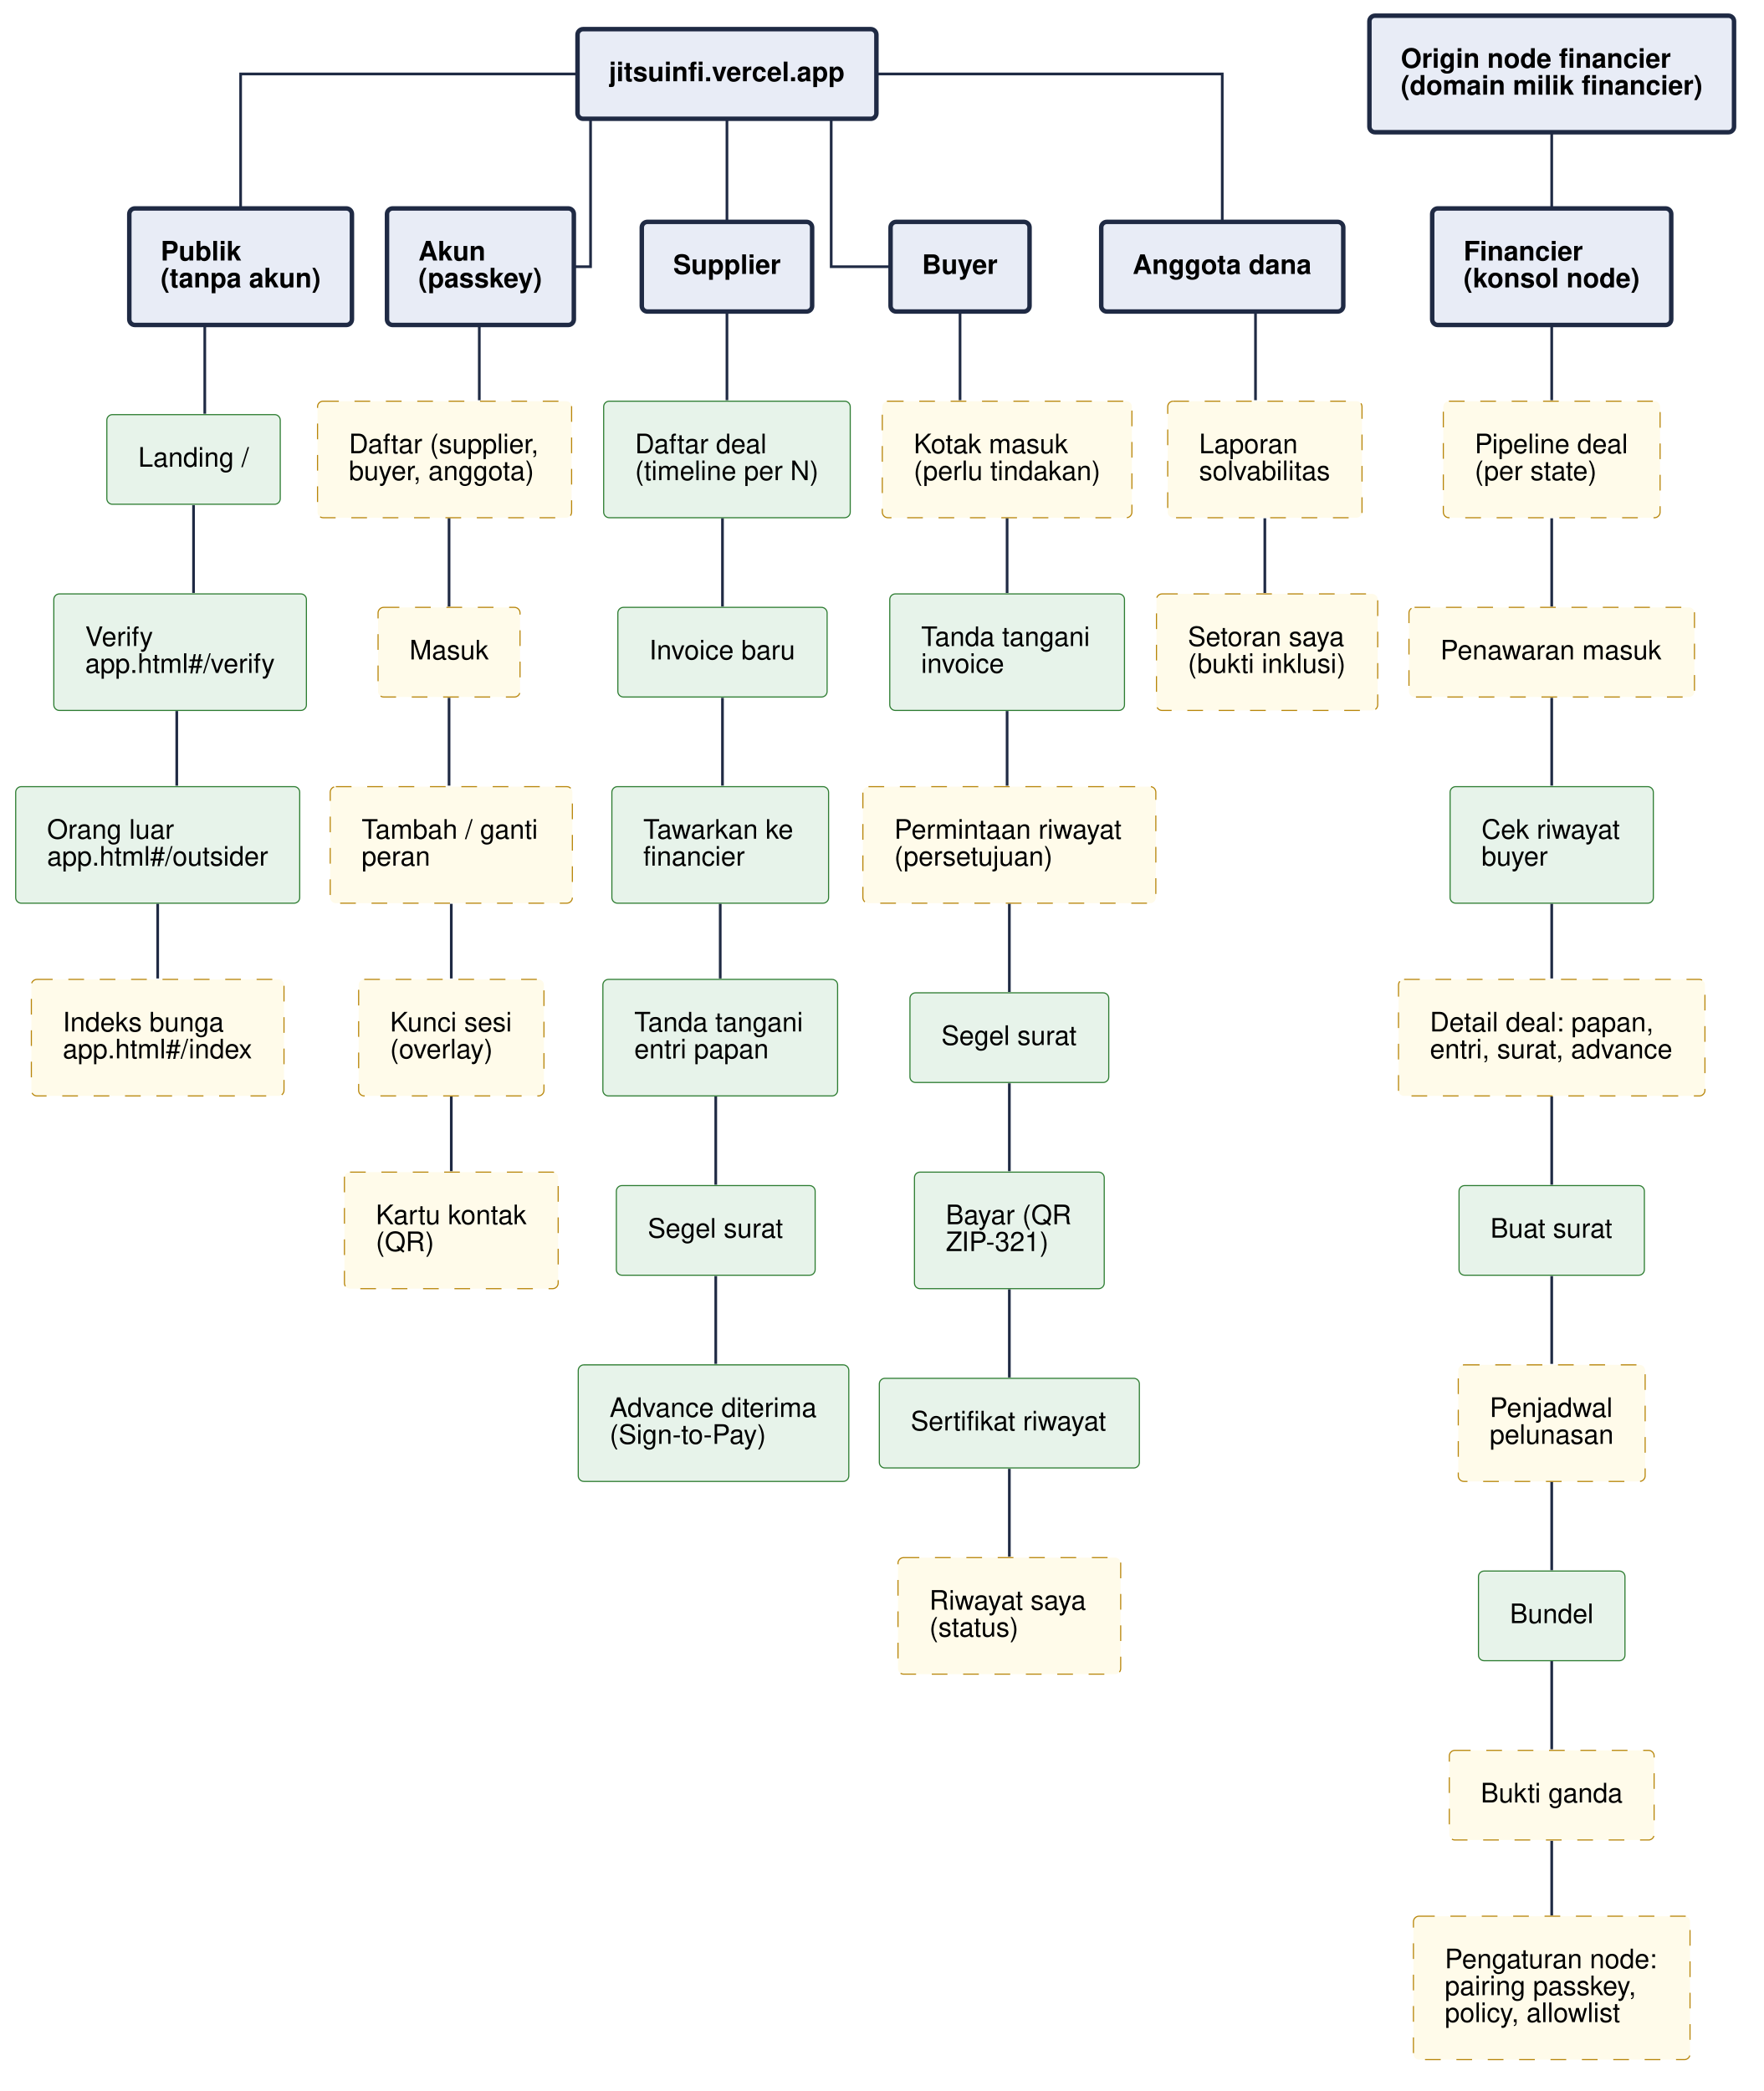
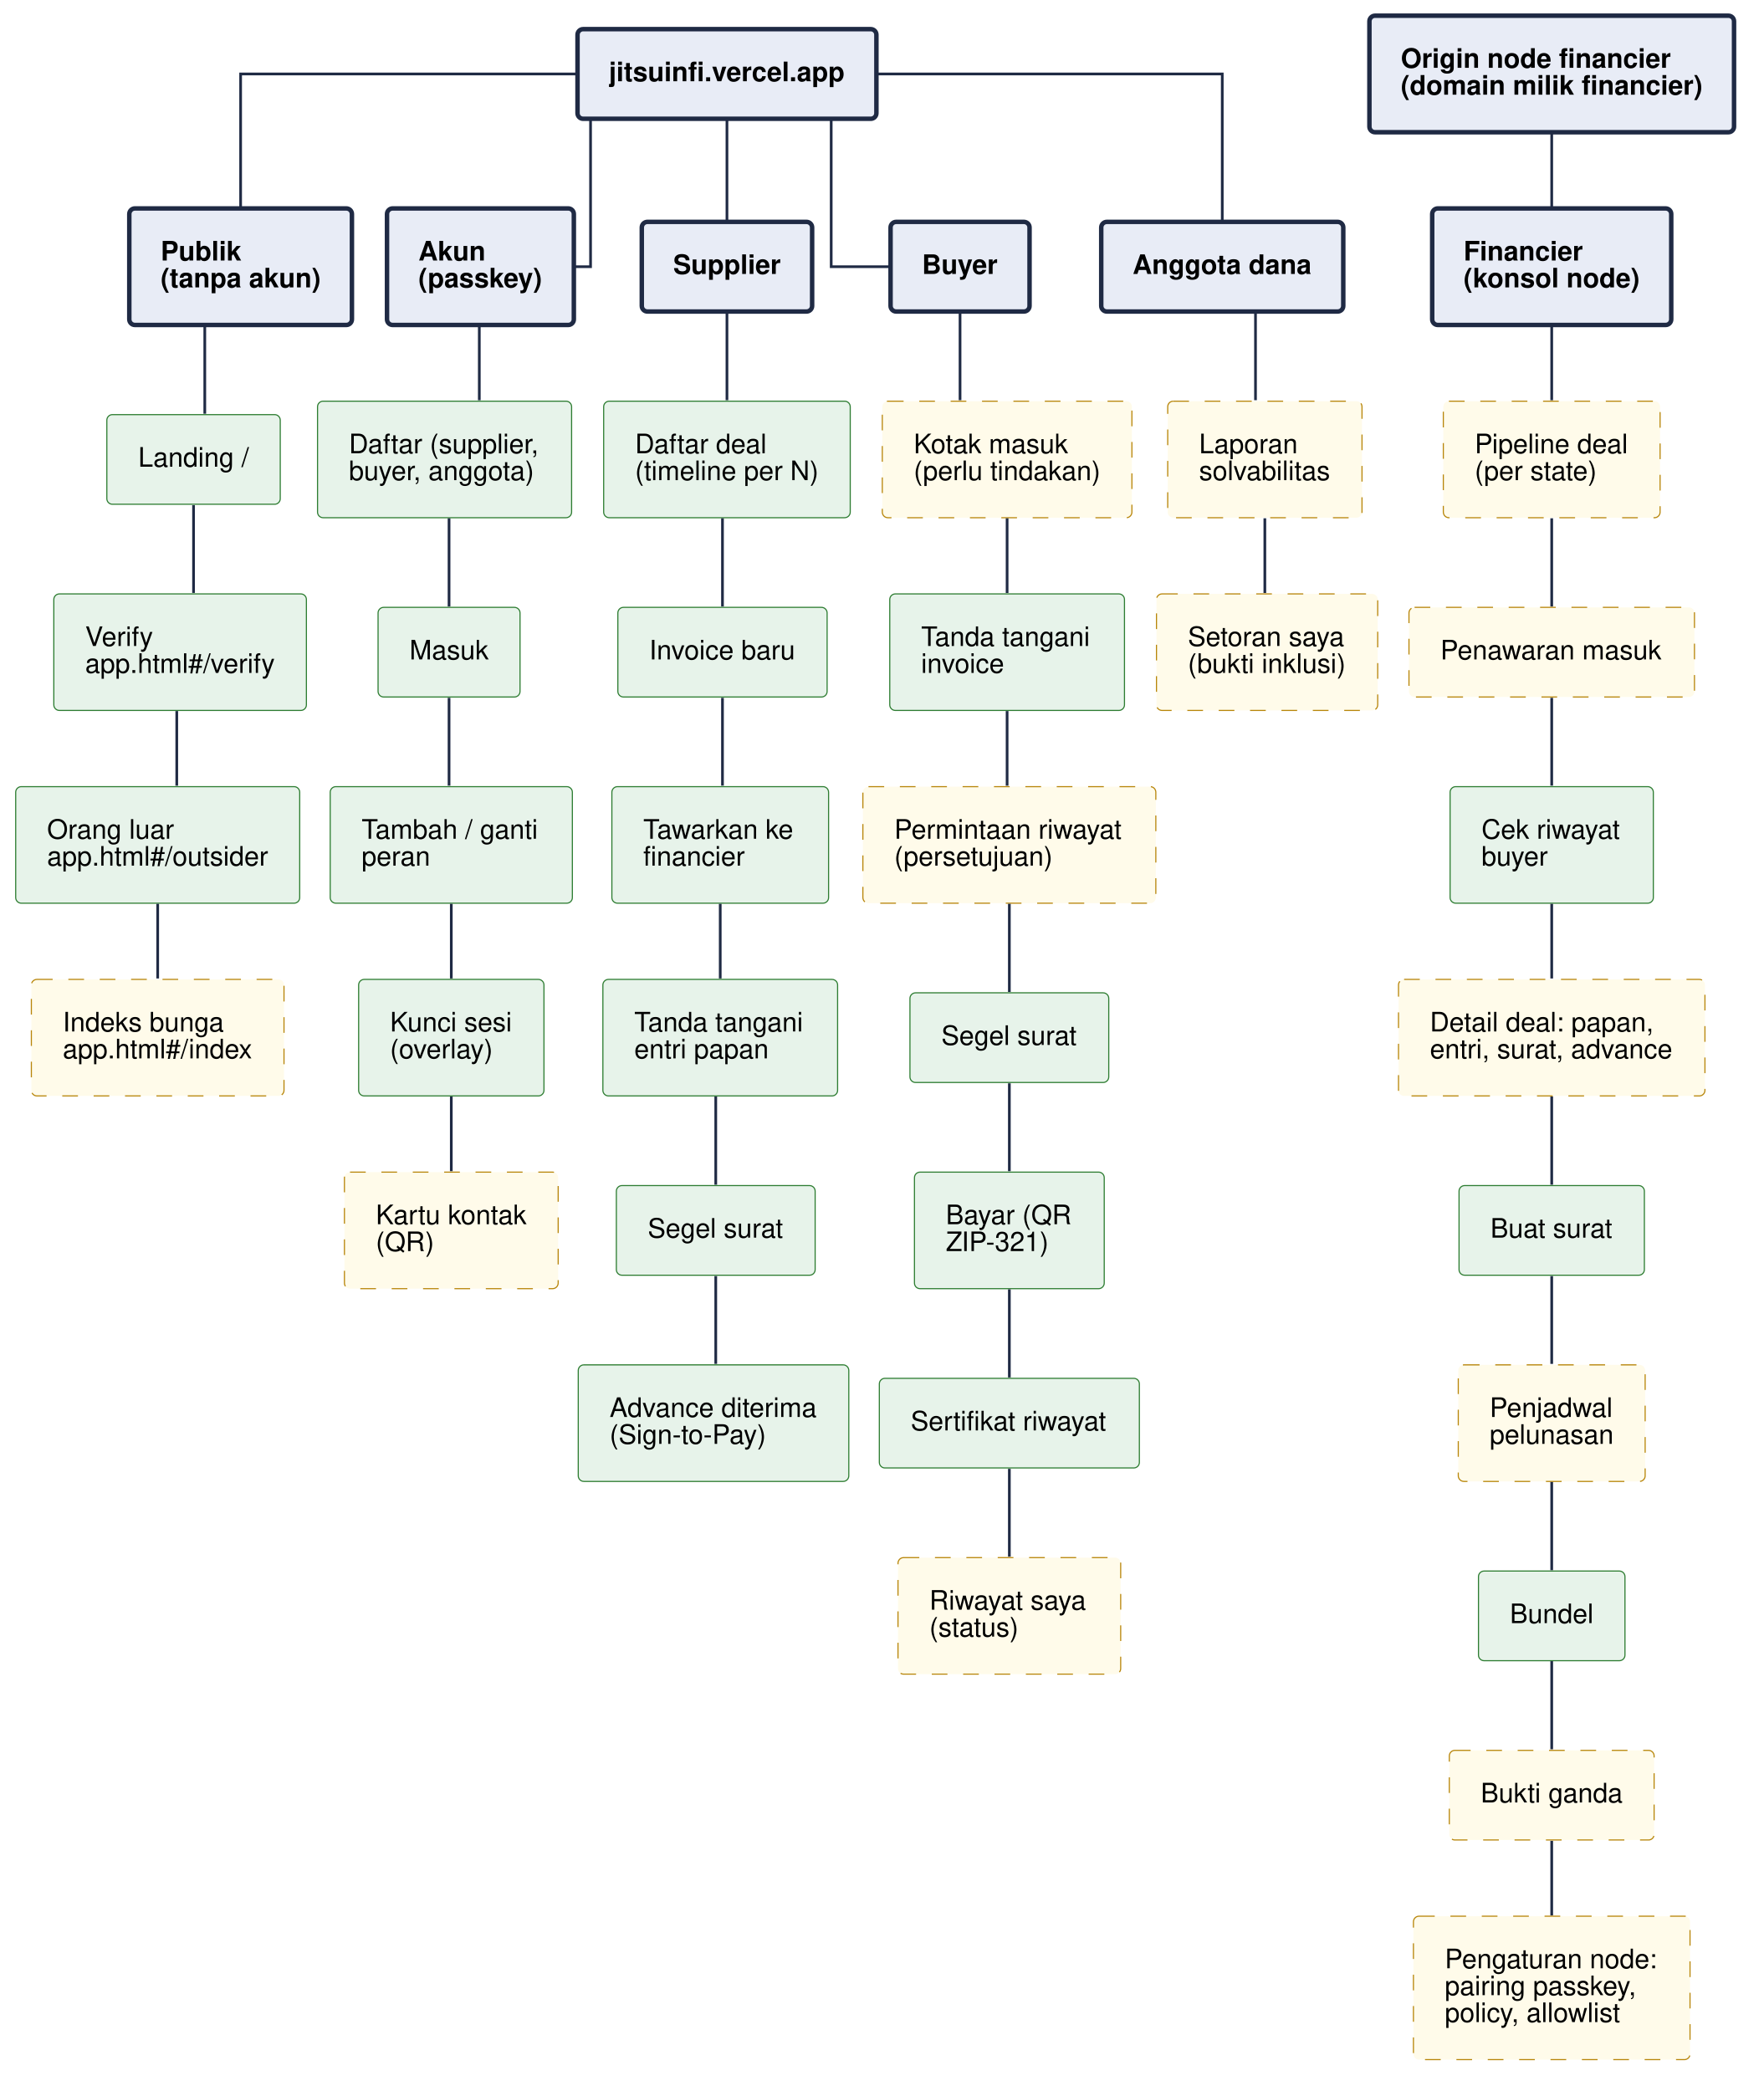
<svg xmlns="http://www.w3.org/2000/svg" version="1.1" data-diagram-type="DESCRIPTION" style="width:787px;height:933px;background:#FFFFFF;" width="787px" height="933px" viewBox="0 0 787 933" zoomAndPan="magnify" preserveAspectRatio="none" contentStyleType="text/css">
  <defs />
  <g font-family="sans-serif" lengthAdjust="spacing">
    <g class="entity" data-qualified-name="ROOT" id="ent0001" data-source-line="19">
      <rect x="257.68" y="13" width="133.363" height="40" fill="#E8ECF6" style="stroke:#1F2A44;stroke-width:2;" rx="2.5" ry="2.5" />
      <text x="271.68" y="36.24" fill="#000" font-size="12" textLength="105.363" font-weight="700" font-family="Helvetica">jitsuinfi.vercel.app</text>
    </g>
    <g class="entity" data-qualified-name="NODE" id="ent0002" data-source-line="20">
      <rect x="611.02" y="7" width="162.689" height="52" fill="#E8ECF6" style="stroke:#1F2A44;stroke-width:2;" rx="2.5" ry="2.5" />
      <text x="625.02" y="30.24" fill="#000" font-size="12" textLength="120.68" font-weight="700" font-family="Helvetica">Origin node financier</text>
      <text x="625.02" y="42.24" fill="#000" font-size="12" textLength="134.689" font-weight="700" font-family="Helvetica">(domain milik financier)</text>
    </g>
    <g class="entity" data-qualified-name="PUB" id="ent0003" data-source-line="21">
      <rect x="57.69" y="93" width="99.338" height="52" fill="#E8ECF6" style="stroke:#1F2A44;stroke-width:2;" rx="2.5" ry="2.5" />
      <text x="71.69" y="116.24" fill="#000" font-size="12" textLength="36.006" font-weight="700" font-family="Helvetica">Publik</text>
      <text x="71.69" y="128.24" fill="#000" font-size="12" textLength="71.338" font-weight="700" font-family="Helvetica">(tanpa akun)</text>
    </g>
    <g class="entity" data-qualified-name="AUTH" id="ent0004" data-source-line="22">
      <rect x="172.68" y="93" width="83.365" height="52" fill="#E8ECF6" style="stroke:#1F2A44;stroke-width:2;" rx="2.5" ry="2.5" />
      <text x="186.68" y="116.24" fill="#000" font-size="12" textLength="30" font-weight="700" font-family="Helvetica">Akun</text>
      <text x="186.68" y="128.24" fill="#000" font-size="12" textLength="55.365" font-weight="700" font-family="Helvetica">(passkey)</text>
    </g>
    <g class="entity" data-qualified-name="SUP" id="ent0005" data-source-line="23">
      <rect x="286.36" y="99" width="76.006" height="40" fill="#E8ECF6" style="stroke:#1F2A44;stroke-width:2;" rx="2.5" ry="2.5" />
      <text x="300.36" y="122.24" fill="#000" font-size="12" textLength="48.006" font-weight="700" font-family="Helvetica">Supplier</text>
    </g>
    <g class="entity" data-qualified-name="BUY" id="ent0006" data-source-line="24">
      <rect x="397.36" y="99" width="62.014" height="40" fill="#E8ECF6" style="stroke:#1F2A44;stroke-width:2;" rx="2.5" ry="2.5" />
      <text x="411.36" y="122.24" fill="#000" font-size="12" textLength="34.014" font-weight="700" font-family="Helvetica">Buyer</text>
    </g>
    <g class="entity" data-qualified-name="FIN" id="ent0007" data-source-line="25">
      <rect x="639.03" y="93" width="106.662" height="52" fill="#E8ECF6" style="stroke:#1F2A44;stroke-width:2;" rx="2.5" ry="2.5" />
      <text x="653.03" y="116.24" fill="#000" font-size="12" textLength="53.35" font-weight="700" font-family="Helvetica">Financier</text>
      <text x="653.03" y="128.24" fill="#000" font-size="12" textLength="78.662" font-weight="700" font-family="Helvetica">(konsol node)</text>
    </g>
    <g class="entity" data-qualified-name="MEM" id="ent0008" data-source-line="26">
      <rect x="491.36" y="99" width="107.998" height="40" fill="#E8ECF6" style="stroke:#1F2A44;stroke-width:2;" rx="2.5" ry="2.5" />
      <text x="505.36" y="122.24" fill="#000" font-size="12" textLength="79.998" font-weight="700" font-family="Helvetica">Anggota dana</text>
    </g>
    <g class="entity" data-qualified-name="p1" id="ent0015" data-source-line="33">
      <rect x="47.67" y="185" width="77.377" height="40" fill="#E7F3EA" style="stroke:#2E7D32;stroke-width:0.5;" rx="2.5" ry="2.5" />
      <text x="61.67" y="208.24" fill="#000" font-size="12" textLength="49.377" font-family="Helvetica">Landing /</text>
    </g>
    <g class="entity" data-qualified-name="p2" id="ent0016" data-source-line="34">
      <rect x="24.01" y="265" width="112.703" height="52" fill="#E7F3EA" style="stroke:#2E7D32;stroke-width:0.5;" rx="2.5" ry="2.5" />
      <text x="38.01" y="288.24" fill="#000" font-size="12" textLength="30.674" font-family="Helvetica">Verify</text>
      <text x="38.01" y="300.24" fill="#000" font-size="12" textLength="84.703" font-family="Helvetica">app.html#/verify</text>
    </g>
    <g class="entity" data-qualified-name="p3" id="ent0017" data-source-line="35">
      <rect x="7" y="351" width="126.725" height="52" fill="#E7F3EA" style="stroke:#2E7D32;stroke-width:0.5;" rx="2.5" ry="2.5" />
      <text x="21" y="374.24" fill="#000" font-size="12" textLength="56.695" font-family="Helvetica">Orang luar</text>
      <text x="21" y="386.24" fill="#000" font-size="12" textLength="98.725" font-family="Helvetica">app.html#/outsider</text>
    </g>
    <g class="entity" data-qualified-name="p4" id="ent0018" data-source-line="36">
      <rect x="14" y="437" width="112.721" height="52" fill="#FFFBEA" style="stroke:#B8860B;stroke-width:0.5;stroke-dasharray:7,7;" rx="2.5" ry="2.5" />
      <text x="28" y="460.24" fill="#000" font-size="12" textLength="72.059" font-family="Helvetica">Indeks bunga</text>
      <text x="28" y="472.24" fill="#000" font-size="12" textLength="84.721" font-family="Helvetica">app.html#/index</text>
    </g>
    <g class="entity" data-qualified-name="a1" id="ent0023" data-source-line="41">
-       <rect x="141.68" y="179" width="113.365" height="52" fill="#FFFBEA" style="stroke:#B8860B;stroke-width:0.5;stroke-dasharray:7,7;" rx="2.5" ry="2.5" />
+       <rect x="141.68" y="179" width="113.365" height="52" fill="#E7F3EA" style="stroke:#2E7D32;stroke-width:0.5;" rx="2.5" ry="2.5" />
      <text x="155.68" y="202.24" fill="#000" font-size="12" textLength="85.365" font-family="Helvetica">Daftar (supplier,</text>
      <text x="155.68" y="214.24" fill="#000" font-size="12" textLength="84.059" font-family="Helvetica">buyer, anggota)</text>
    </g>
    <g class="entity" data-qualified-name="a2" id="ent0024" data-source-line="42">
-       <rect x="168.69" y="271" width="63.344" height="40" fill="#FFFBEA" style="stroke:#B8860B;stroke-width:0.5;stroke-dasharray:7,7;" rx="2.5" ry="2.5" />
+       <rect x="168.69" y="271" width="63.344" height="40" fill="#E7F3EA" style="stroke:#2E7D32;stroke-width:0.5;" rx="2.5" ry="2.5" />
      <text x="182.69" y="294.24" fill="#000" font-size="12" textLength="35.344" font-family="Helvetica">Masuk</text>
    </g>
    <g class="entity" data-qualified-name="a3" id="ent0025" data-source-line="43">
-       <rect x="147.34" y="351" width="108.045" height="52" fill="#FFFBEA" style="stroke:#B8860B;stroke-width:0.5;stroke-dasharray:7,7;" rx="2.5" ry="2.5" />
+       <rect x="147.34" y="351" width="108.045" height="52" fill="#E7F3EA" style="stroke:#2E7D32;stroke-width:0.5;" rx="2.5" ry="2.5" />
      <text x="161.34" y="374.24" fill="#000" font-size="12" textLength="80.045" font-family="Helvetica">Tambah / ganti</text>
      <text x="161.34" y="386.24" fill="#000" font-size="12" textLength="30.691" font-family="Helvetica">peran</text>
    </g>
    <g class="entity" data-qualified-name="a4" id="ent0026" data-source-line="44">
-       <rect x="160.02" y="437" width="82.691" height="52" fill="#FFFBEA" style="stroke:#B8860B;stroke-width:0.5;stroke-dasharray:7,7;" rx="2.5" ry="2.5" />
+       <rect x="160.02" y="437" width="82.691" height="52" fill="#E7F3EA" style="stroke:#2E7D32;stroke-width:0.5;" rx="2.5" ry="2.5" />
      <text x="174.02" y="460.24" fill="#000" font-size="12" textLength="54.691" font-family="Helvetica">Kunci sesi</text>
      <text x="174.02" y="472.24" fill="#000" font-size="12" textLength="46.676" font-family="Helvetica">(overlay)</text>
    </g>
    <g class="entity" data-qualified-name="a5" id="ent0027" data-source-line="45">
      <rect x="153.68" y="523" width="95.371" height="52" fill="#FFFBEA" style="stroke:#B8860B;stroke-width:0.5;stroke-dasharray:7,7;" rx="2.5" ry="2.5" />
      <text x="167.68" y="546.24" fill="#000" font-size="12" textLength="67.371" font-family="Helvetica">Kartu kontak</text>
      <text x="167.68" y="558.24" fill="#000" font-size="12" textLength="25.992" font-family="Helvetica">(QR)</text>
    </g>
    <g class="entity" data-qualified-name="s1" id="ent0033" data-source-line="51">
      <rect x="269.35" y="179" width="110.02" height="52" fill="#E7F3EA" style="stroke:#2E7D32;stroke-width:0.5;" rx="2.5" ry="2.5" />
      <text x="283.35" y="202.24" fill="#000" font-size="12" textLength="58.699" font-family="Helvetica">Daftar deal</text>
      <text x="283.35" y="214.24" fill="#000" font-size="12" textLength="82.02" font-family="Helvetica">(timeline per N)</text>
    </g>
    <g class="entity" data-qualified-name="s2" id="ent0034" data-source-line="52">
      <rect x="275.68" y="271" width="93.373" height="40" fill="#E7F3EA" style="stroke:#2E7D32;stroke-width:0.5;" rx="2.5" ry="2.5" />
      <text x="289.68" y="294.24" fill="#000" font-size="12" textLength="65.373" font-family="Helvetica">Invoice baru</text>
    </g>
    <g class="entity" data-qualified-name="s3" id="ent0035" data-source-line="53">
      <rect x="273.01" y="351" width="96.695" height="52" fill="#E7F3EA" style="stroke:#2E7D32;stroke-width:0.5;" rx="2.5" ry="2.5" />
      <text x="287.01" y="374.24" fill="#000" font-size="12" textLength="68.695" font-family="Helvetica">Tawarkan ke</text>
      <text x="287.01" y="386.24" fill="#000" font-size="12" textLength="45.357" font-family="Helvetica">financier</text>
    </g>
    <g class="entity" data-qualified-name="s4" id="ent0036" data-source-line="54">
      <rect x="269" y="437" width="104.729" height="52" fill="#E7F3EA" style="stroke:#2E7D32;stroke-width:0.5;" rx="2.5" ry="2.5" />
      <text x="283" y="460.24" fill="#000" font-size="12" textLength="76.729" font-family="Helvetica">Tanda tangani</text>
      <text x="283" y="472.24" fill="#000" font-size="12" textLength="60.047" font-family="Helvetica">entri papan</text>
    </g>
    <g class="entity" data-qualified-name="s5" id="ent0037" data-source-line="55">
      <rect x="275.01" y="529" width="88.703" height="40" fill="#E7F3EA" style="stroke:#2E7D32;stroke-width:0.5;" rx="2.5" ry="2.5" />
      <text x="289.01" y="552.24" fill="#000" font-size="12" textLength="60.703" font-family="Helvetica">Segel surat</text>
    </g>
    <g class="entity" data-qualified-name="s6" id="ent0038" data-source-line="56">
      <rect x="258.01" y="609" width="120.713" height="52" fill="#E7F3EA" style="stroke:#2E7D32;stroke-width:0.5;" rx="2.5" ry="2.5" />
      <text x="272.01" y="632.24" fill="#000" font-size="12" textLength="92.713" font-family="Helvetica">Advance diterima</text>
      <text x="272.01" y="644.24" fill="#000" font-size="12" textLength="70.688" font-family="Helvetica">(Sign-to-Pay)</text>
    </g>
    <g class="entity" data-qualified-name="b1" id="ent0045" data-source-line="63">
      <rect x="393.67" y="179" width="111.379" height="52" fill="#FFFBEA" style="stroke:#B8860B;stroke-width:0.5;stroke-dasharray:7,7;" rx="2.5" ry="2.5" />
      <text x="407.67" y="202.24" fill="#000" font-size="12" textLength="69.363" font-family="Helvetica">Kotak masuk</text>
      <text x="407.67" y="214.24" fill="#000" font-size="12" textLength="83.379" font-family="Helvetica">(perlu tindakan)</text>
    </g>
    <g class="entity" data-qualified-name="b2" id="ent0046" data-source-line="64">
      <rect x="397" y="265" width="104.729" height="52" fill="#E7F3EA" style="stroke:#2E7D32;stroke-width:0.5;" rx="2.5" ry="2.5" />
      <text x="411" y="288.24" fill="#000" font-size="12" textLength="76.729" font-family="Helvetica">Tanda tangani</text>
      <text x="411" y="300.24" fill="#000" font-size="12" textLength="37.354" font-family="Helvetica">invoice</text>
    </g>
    <g class="entity" data-qualified-name="b3" id="ent0047" data-source-line="65">
      <rect x="385.01" y="351" width="130.709" height="52" fill="#FFFBEA" style="stroke:#B8860B;stroke-width:0.5;stroke-dasharray:7,7;" rx="2.5" ry="2.5" />
      <text x="399.01" y="374.24" fill="#000" font-size="12" textLength="102.709" font-family="Helvetica">Permintaan riwayat</text>
      <text x="399.01" y="386.24" fill="#000" font-size="12" textLength="70.705" font-family="Helvetica">(persetujuan)</text>
    </g>
    <g class="entity" data-qualified-name="b4" id="ent0048" data-source-line="66">
      <rect x="406.01" y="443" width="88.703" height="40" fill="#E7F3EA" style="stroke:#2E7D32;stroke-width:0.5;" rx="2.5" ry="2.5" />
      <text x="420.01" y="466.24" fill="#000" font-size="12" textLength="60.703" font-family="Helvetica">Segel surat</text>
    </g>
    <g class="entity" data-qualified-name="b5" id="ent0049" data-source-line="67">
      <rect x="408.02" y="523" width="84.678" height="52" fill="#E7F3EA" style="stroke:#2E7D32;stroke-width:0.5;" rx="2.5" ry="2.5" />
      <text x="422.02" y="546.24" fill="#000" font-size="12" textLength="56.678" font-family="Helvetica">Bayar (QR</text>
      <text x="422.02" y="558.24" fill="#000" font-size="12" textLength="46.682" font-family="Helvetica">ZIP-321)</text>
    </g>
    <g class="entity" data-qualified-name="b6" id="ent0050" data-source-line="68">
      <rect x="392.35" y="615" width="116.025" height="40" fill="#E7F3EA" style="stroke:#2E7D32;stroke-width:0.5;" rx="2.5" ry="2.5" />
      <text x="406.35" y="638.24" fill="#000" font-size="12" textLength="88.025" font-family="Helvetica">Sertifikat riwayat</text>
    </g>
    <g class="entity" data-qualified-name="b7" id="ent0051" data-source-line="69">
      <rect x="400.68" y="695" width="99.361" height="52" fill="#FFFBEA" style="stroke:#B8860B;stroke-width:0.5;stroke-dasharray:7,7;" rx="2.5" ry="2.5" />
      <text x="414.68" y="718.24" fill="#000" font-size="12" textLength="71.361" font-family="Helvetica">Riwayat saya</text>
      <text x="414.68" y="730.24" fill="#000" font-size="12" textLength="40.008" font-family="Helvetica">(status)</text>
    </g>
    <g class="entity" data-qualified-name="f1" id="ent0059" data-source-line="77">
      <rect x="644" y="179" width="96.719" height="52" fill="#FFFBEA" style="stroke:#B8860B;stroke-width:0.5;stroke-dasharray:7,7;" rx="2.5" ry="2.5" />
      <text x="658" y="202.24" fill="#000" font-size="12" textLength="68.719" font-family="Helvetica">Pipeline deal</text>
      <text x="658" y="214.24" fill="#000" font-size="12" textLength="54.686" font-family="Helvetica">(per state)</text>
    </g>
    <g class="entity" data-qualified-name="f2" id="ent0060" data-source-line="78">
      <rect x="628.67" y="271" width="127.387" height="40" fill="#FFFBEA" style="stroke:#B8860B;stroke-width:0.5;stroke-dasharray:7,7;" rx="2.5" ry="2.5" />
      <text x="642.67" y="294.24" fill="#000" font-size="12" textLength="99.387" font-family="Helvetica">Penawaran masuk</text>
    </g>
    <g class="entity" data-qualified-name="f3" id="ent0061" data-source-line="79">
      <rect x="647.02" y="351" width="90.684" height="52" fill="#E7F3EA" style="stroke:#2E7D32;stroke-width:0.5;" rx="2.5" ry="2.5" />
      <text x="661.02" y="374.24" fill="#000" font-size="12" textLength="62.684" font-family="Helvetica">Cek riwayat</text>
      <text x="661.02" y="386.24" fill="#000" font-size="12" textLength="30.018" font-family="Helvetica">buyer</text>
    </g>
    <g class="entity" data-qualified-name="f4" id="ent0062" data-source-line="80">
      <rect x="624" y="437" width="136.727" height="52" fill="#FFFBEA" style="stroke:#B8860B;stroke-width:0.5;stroke-dasharray:7,7;" rx="2.5" ry="2.5" />
      <text x="638" y="460.24" fill="#000" font-size="12" textLength="100.072" font-family="Helvetica">Detail deal: papan,</text>
      <text x="638" y="472.24" fill="#000" font-size="12" textLength="108.727" font-family="Helvetica">entri, surat, advance</text>
    </g>
    <g class="entity" data-qualified-name="f5" id="ent0063" data-source-line="81">
      <rect x="651.01" y="529" width="82.697" height="40" fill="#E7F3EA" style="stroke:#2E7D32;stroke-width:0.5;" rx="2.5" ry="2.5" />
      <text x="665.01" y="552.24" fill="#000" font-size="12" textLength="54.697" font-family="Helvetica">Buat surat</text>
    </g>
    <g class="entity" data-qualified-name="f6" id="ent0064" data-source-line="82">
      <rect x="650.67" y="609" width="83.383" height="52" fill="#FFFBEA" style="stroke:#B8860B;stroke-width:0.5;stroke-dasharray:7,7;" rx="2.5" ry="2.5" />
      <text x="664.67" y="632.24" fill="#000" font-size="12" textLength="55.371" font-family="Helvetica">Penjadwal</text>
      <text x="664.67" y="644.24" fill="#000" font-size="12" textLength="55.383" font-family="Helvetica">pelunasan</text>
    </g>
    <g class="entity" data-qualified-name="f7" id="ent0065" data-source-line="83">
      <rect x="659.68" y="701" width="65.365" height="40" fill="#E7F3EA" style="stroke:#2E7D32;stroke-width:0.5;" rx="2.5" ry="2.5" />
      <text x="673.68" y="724.24" fill="#000" font-size="12" textLength="37.365" font-family="Helvetica">Bundel</text>
    </g>
    <g class="entity" data-qualified-name="f9" id="ent0066" data-source-line="84">
      <rect x="646.67" y="781" width="91.381" height="40" fill="#FFFBEA" style="stroke:#B8860B;stroke-width:0.5;stroke-dasharray:7,7;" rx="2.5" ry="2.5" />
      <text x="660.67" y="804.24" fill="#000" font-size="12" textLength="63.381" font-family="Helvetica">Bukti ganda</text>
    </g>
    <g class="entity" data-qualified-name="f8" id="ent0067" data-source-line="85">
      <rect x="630.66" y="855" width="123.414" height="64" fill="#FFFBEA" style="stroke:#B8860B;stroke-width:0.5;stroke-dasharray:7,7;" rx="2.5" ry="2.5" />
      <text x="644.66" y="878.24" fill="#000" font-size="12" textLength="95.414" font-family="Helvetica">Pengaturan node:</text>
      <text x="644.66" y="890.24" fill="#000" font-size="12" textLength="86.713" font-family="Helvetica">pairing passkey,</text>
      <text x="644.66" y="902.24" fill="#000" font-size="12" textLength="79.359" font-family="Helvetica">policy, allowlist</text>
    </g>
    <g class="entity" data-qualified-name="m1" id="ent0077" data-source-line="95">
      <rect x="521.02" y="179" width="86.693" height="52" fill="#FFFBEA" style="stroke:#B8860B;stroke-width:0.5;stroke-dasharray:7,7;" rx="2.5" ry="2.5" />
      <text x="535.02" y="202.24" fill="#000" font-size="12" textLength="44.039" font-family="Helvetica">Laporan</text>
      <text x="535.02" y="214.24" fill="#000" font-size="12" textLength="58.693" font-family="Helvetica">solvabilitas</text>
    </g>
    <g class="entity" data-qualified-name="m2" id="ent0078" data-source-line="96">
      <rect x="516.01" y="265" width="98.711" height="52" fill="#FFFBEA" style="stroke:#B8860B;stroke-width:0.5;stroke-dasharray:7,7;" rx="2.5" ry="2.5" />
      <text x="530.01" y="288.24" fill="#000" font-size="12" textLength="70.711" font-family="Helvetica">Setoran saya</text>
      <text x="530.01" y="300.24" fill="#000" font-size="12" textLength="70.02" font-family="Helvetica">(bukti inklusi)</text>
    </g>
    <g class="link" data-entity-1="ent0001" data-entity-2="ent0003" id="lnk9" data-source-line="27" data-link-type="association">
      <path d="M257.19,33 C193.46,33 107.36,33 107.36,33 C107.36,33 107.36,67.44 107.36,92.73" style="stroke:#1F2A44;stroke-width:1.2;" fill="none" id="ROOT-PUB" />
    </g>
    <g class="link" data-entity-1="ent0001" data-entity-2="ent0004" id="lnk10" data-source-line="28" data-link-type="association">
      <path d="M263.5,53.38 C263.5,78.81 263.5,119 263.5,119 C263.5,119 260.62,119 256.25,119" style="stroke:#1F2A44;stroke-width:1.2;" fill="none" id="ROOT-AUTH" />
    </g>
    <g class="link" data-entity-1="ent0001" data-entity-2="ent0005" id="lnk11" data-source-line="29" data-link-type="association">
      <path d="M324.36,53.38 C324.36,67.09 324.36,85.09 324.36,98.77" style="stroke:#1F2A44;stroke-width:1.2;" fill="none" id="ROOT-SUP" />
    </g>
    <g class="link" data-entity-1="ent0001" data-entity-2="ent0006" id="lnk12" data-source-line="30" data-link-type="association">
      <path d="M370.87,53.38 C370.87,78.81 370.87,119 370.87,119 C370.87,119 383.5,119 396.92,119" style="stroke:#1F2A44;stroke-width:1.2;" fill="none" id="ROOT-BUY" />
    </g>
    <g class="link" data-entity-1="ent0002" data-entity-2="ent0007" id="lnk13" data-source-line="31" data-link-type="association">
      <path d="M692.36,59.27 C692.36,69.84 692.36,82.01 692.36,92.59" style="stroke:#1F2A44;stroke-width:1.2;" fill="none" id="NODE-FIN" />
    </g>
    <g class="link" data-entity-1="ent0001" data-entity-2="ent0008" id="lnk14" data-source-line="32" data-link-type="association">
      <path d="M391.27,33 C456.32,33 545.36,33 545.36,33 C545.36,33 545.36,73.19 545.36,98.62" style="stroke:#1F2A44;stroke-width:1.2;" fill="none" id="ROOT-MEM" />
    </g>
    <g class="link" data-entity-1="ent0003" data-entity-2="ent0015" id="lnk19" data-source-line="37" data-link-type="association">
      <path d="M91.37,145.27 C91.37,157.92 91.37,172.85 91.37,184.62" style="stroke:#1F2A44;stroke-width:1.2;" fill="none" id="PUB-p1" />
    </g>
    <g class="link" data-entity-1="ent0015" data-entity-2="ent0016" id="lnk20" data-source-line="38" data-link-type="association">
      <path d="M86.36,225.38 C86.36,237.1 86.36,251.96 86.36,264.57" style="stroke:#1F2A44;stroke-width:1.2;" fill="none" id="p1-p2" />
    </g>
    <g class="link" data-entity-1="ent0016" data-entity-2="ent0017" id="lnk21" data-source-line="39" data-link-type="association">
      <path d="M78.87,317.27 C78.87,327.84 78.87,340.01 78.87,350.59" style="stroke:#1F2A44;stroke-width:1.2;" fill="none" id="p2-p3" />
    </g>
    <g class="link" data-entity-1="ent0017" data-entity-2="ent0018" id="lnk22" data-source-line="40" data-link-type="association">
      <path d="M70.36,403.27 C70.36,413.84 70.36,426.01 70.36,436.59" style="stroke:#1F2A44;stroke-width:1.2;" fill="none" id="p3-p4" />
    </g>
    <g class="link" data-entity-1="ent0004" data-entity-2="ent0023" id="lnk28" data-source-line="46" data-link-type="association">
      <path d="M213.86,145.27 C213.86,155.84 213.86,168.01 213.86,178.59" style="stroke:#1F2A44;stroke-width:1.2;" fill="none" id="AUTH-a1" />
    </g>
    <g class="link" data-entity-1="ent0023" data-entity-2="ent0024" id="lnk29" data-source-line="47" data-link-type="association">
      <path d="M200.36,231.27 C200.36,243.92 200.36,258.85 200.36,270.62" style="stroke:#1F2A44;stroke-width:1.2;" fill="none" id="a1-a2" />
    </g>
    <g class="link" data-entity-1="ent0024" data-entity-2="ent0025" id="lnk30" data-source-line="48" data-link-type="association">
      <path d="M200.36,311.38 C200.36,323.1 200.36,337.96 200.36,350.57" style="stroke:#1F2A44;stroke-width:1.2;" fill="none" id="a2-a3" />
    </g>
    <g class="link" data-entity-1="ent0025" data-entity-2="ent0026" id="lnk31" data-source-line="49" data-link-type="association">
      <path d="M201.36,403.27 C201.36,413.84 201.36,426.01 201.36,436.59" style="stroke:#1F2A44;stroke-width:1.2;" fill="none" id="a3-a4" />
    </g>
    <g class="link" data-entity-1="ent0026" data-entity-2="ent0027" id="lnk32" data-source-line="50" data-link-type="association">
      <path d="M201.36,489.27 C201.36,499.84 201.36,512.01 201.36,522.59" style="stroke:#1F2A44;stroke-width:1.2;" fill="none" id="a4-a5" />
    </g>
    <g class="link" data-entity-1="ent0005" data-entity-2="ent0033" id="lnk39" data-source-line="57" data-link-type="association">
      <path d="M324.36,139.38 C324.36,151.1 324.36,165.96 324.36,178.57" style="stroke:#1F2A44;stroke-width:1.2;" fill="none" id="SUP-s1" />
    </g>
    <g class="link" data-entity-1="ent0033" data-entity-2="ent0034" id="lnk40" data-source-line="58" data-link-type="association">
      <path d="M322.36,231.27 C322.36,243.92 322.36,258.85 322.36,270.62" style="stroke:#1F2A44;stroke-width:1.2;" fill="none" id="s1-s2" />
    </g>
    <g class="link" data-entity-1="ent0034" data-entity-2="ent0035" id="lnk41" data-source-line="59" data-link-type="association">
      <path d="M322.36,311.38 C322.36,323.1 322.36,337.96 322.36,350.57" style="stroke:#1F2A44;stroke-width:1.2;" fill="none" id="s2-s3" />
    </g>
    <g class="link" data-entity-1="ent0035" data-entity-2="ent0036" id="lnk42" data-source-line="60" data-link-type="association">
      <path d="M321.36,403.27 C321.36,413.84 321.36,426.01 321.36,436.59" style="stroke:#1F2A44;stroke-width:1.2;" fill="none" id="s3-s4" />
    </g>
    <g class="link" data-entity-1="ent0036" data-entity-2="ent0037" id="lnk43" data-source-line="61" data-link-type="association">
      <path d="M319.36,489.27 C319.36,501.92 319.36,516.85 319.36,528.62" style="stroke:#1F2A44;stroke-width:1.2;" fill="none" id="s4-s5" />
    </g>
    <g class="link" data-entity-1="ent0037" data-entity-2="ent0038" id="lnk44" data-source-line="62" data-link-type="association">
      <path d="M319.36,569.38 C319.36,581.1 319.36,595.96 319.36,608.57" style="stroke:#1F2A44;stroke-width:1.2;" fill="none" id="s5-s6" />
    </g>
    <g class="link" data-entity-1="ent0006" data-entity-2="ent0045" id="lnk52" data-source-line="70" data-link-type="association">
      <path d="M428.36,139.38 C428.36,151.1 428.36,165.96 428.36,178.57" style="stroke:#1F2A44;stroke-width:1.2;" fill="none" id="BUY-b1" />
    </g>
    <g class="link" data-entity-1="ent0045" data-entity-2="ent0046" id="lnk53" data-source-line="71" data-link-type="association">
      <path d="M449.36,231.27 C449.36,241.84 449.36,254.01 449.36,264.59" style="stroke:#1F2A44;stroke-width:1.2;" fill="none" id="b1-b2" />
    </g>
    <g class="link" data-entity-1="ent0046" data-entity-2="ent0047" id="lnk54" data-source-line="72" data-link-type="association">
      <path d="M449.36,317.27 C449.36,327.84 449.36,340.01 449.36,350.59" style="stroke:#1F2A44;stroke-width:1.2;" fill="none" id="b2-b3" />
    </g>
    <g class="link" data-entity-1="ent0047" data-entity-2="ent0048" id="lnk55" data-source-line="73" data-link-type="association">
      <path d="M450.36,403.27 C450.36,415.92 450.36,430.85 450.36,442.62" style="stroke:#1F2A44;stroke-width:1.2;" fill="none" id="b3-b4" />
    </g>
    <g class="link" data-entity-1="ent0048" data-entity-2="ent0049" id="lnk56" data-source-line="74" data-link-type="association">
      <path d="M450.36,483.38 C450.36,495.1 450.36,509.96 450.36,522.57" style="stroke:#1F2A44;stroke-width:1.2;" fill="none" id="b4-b5" />
    </g>
    <g class="link" data-entity-1="ent0049" data-entity-2="ent0050" id="lnk57" data-source-line="75" data-link-type="association">
      <path d="M450.36,575.27 C450.36,587.92 450.36,602.85 450.36,614.62" style="stroke:#1F2A44;stroke-width:1.2;" fill="none" id="b5-b6" />
    </g>
    <g class="link" data-entity-1="ent0050" data-entity-2="ent0051" id="lnk58" data-source-line="76" data-link-type="association">
      <path d="M450.36,655.38 C450.36,667.1 450.36,681.96 450.36,694.57" style="stroke:#1F2A44;stroke-width:1.2;" fill="none" id="b6-b7" />
    </g>
    <g class="link" data-entity-1="ent0007" data-entity-2="ent0059" id="lnk68" data-source-line="86" data-link-type="association">
      <path d="M692.36,145.27 C692.36,155.84 692.36,168.01 692.36,178.59" style="stroke:#1F2A44;stroke-width:1.2;" fill="none" id="FIN-f1" />
    </g>
    <g class="link" data-entity-1="ent0059" data-entity-2="ent0060" id="lnk69" data-source-line="87" data-link-type="association">
      <path d="M692.36,231.27 C692.36,243.92 692.36,258.85 692.36,270.62" style="stroke:#1F2A44;stroke-width:1.2;" fill="none" id="f1-f2" />
    </g>
    <g class="link" data-entity-1="ent0060" data-entity-2="ent0061" id="lnk70" data-source-line="88" data-link-type="association">
      <path d="M692.36,311.38 C692.36,323.1 692.36,337.96 692.36,350.57" style="stroke:#1F2A44;stroke-width:1.2;" fill="none" id="f2-f3" />
    </g>
    <g class="link" data-entity-1="ent0061" data-entity-2="ent0062" id="lnk71" data-source-line="89" data-link-type="association">
      <path d="M692.36,403.27 C692.36,413.84 692.36,426.01 692.36,436.59" style="stroke:#1F2A44;stroke-width:1.2;" fill="none" id="f3-f4" />
    </g>
    <g class="link" data-entity-1="ent0062" data-entity-2="ent0063" id="lnk72" data-source-line="90" data-link-type="association">
      <path d="M692.36,489.27 C692.36,501.92 692.36,516.85 692.36,528.62" style="stroke:#1F2A44;stroke-width:1.2;" fill="none" id="f4-f5" />
    </g>
    <g class="link" data-entity-1="ent0063" data-entity-2="ent0064" id="lnk73" data-source-line="91" data-link-type="association">
      <path d="M692.36,569.38 C692.36,581.1 692.36,595.96 692.36,608.57" style="stroke:#1F2A44;stroke-width:1.2;" fill="none" id="f5-f6" />
    </g>
    <g class="link" data-entity-1="ent0064" data-entity-2="ent0065" id="lnk74" data-source-line="92" data-link-type="association">
      <path d="M692.36,661.27 C692.36,673.92 692.36,688.85 692.36,700.62" style="stroke:#1F2A44;stroke-width:1.2;" fill="none" id="f6-f7" />
    </g>
    <g class="link" data-entity-1="ent0065" data-entity-2="ent0066" id="lnk75" data-source-line="93" data-link-type="association">
      <path d="M692.36,741.19 C692.36,753.22 692.36,768.46 692.36,780.54" style="stroke:#1F2A44;stroke-width:1.2;" fill="none" id="f7-f9" />
    </g>
    <g class="link" data-entity-1="ent0066" data-entity-2="ent0067" id="lnk76" data-source-line="94" data-link-type="association">
      <path d="M692.36,821.38 C692.36,831.31 692.36,843.5 692.36,854.66" style="stroke:#1F2A44;stroke-width:1.2;" fill="none" id="f9-f8" />
    </g>
    <g class="link" data-entity-1="ent0008" data-entity-2="ent0077" id="lnk79" data-source-line="97" data-link-type="association">
      <path d="M560.19,139.38 C560.19,151.1 560.19,165.96 560.19,178.57" style="stroke:#1F2A44;stroke-width:1.2;" fill="none" id="MEM-m1" />
    </g>
    <g class="link" data-entity-1="ent0077" data-entity-2="ent0078" id="lnk80" data-source-line="98" data-link-type="association">
      <path d="M564.36,231.27 C564.36,241.84 564.36,254.01 564.36,264.59" style="stroke:#1F2A44;stroke-width:1.2;" fill="none" id="m1-m2" />
    </g>
  </g>
</svg>
